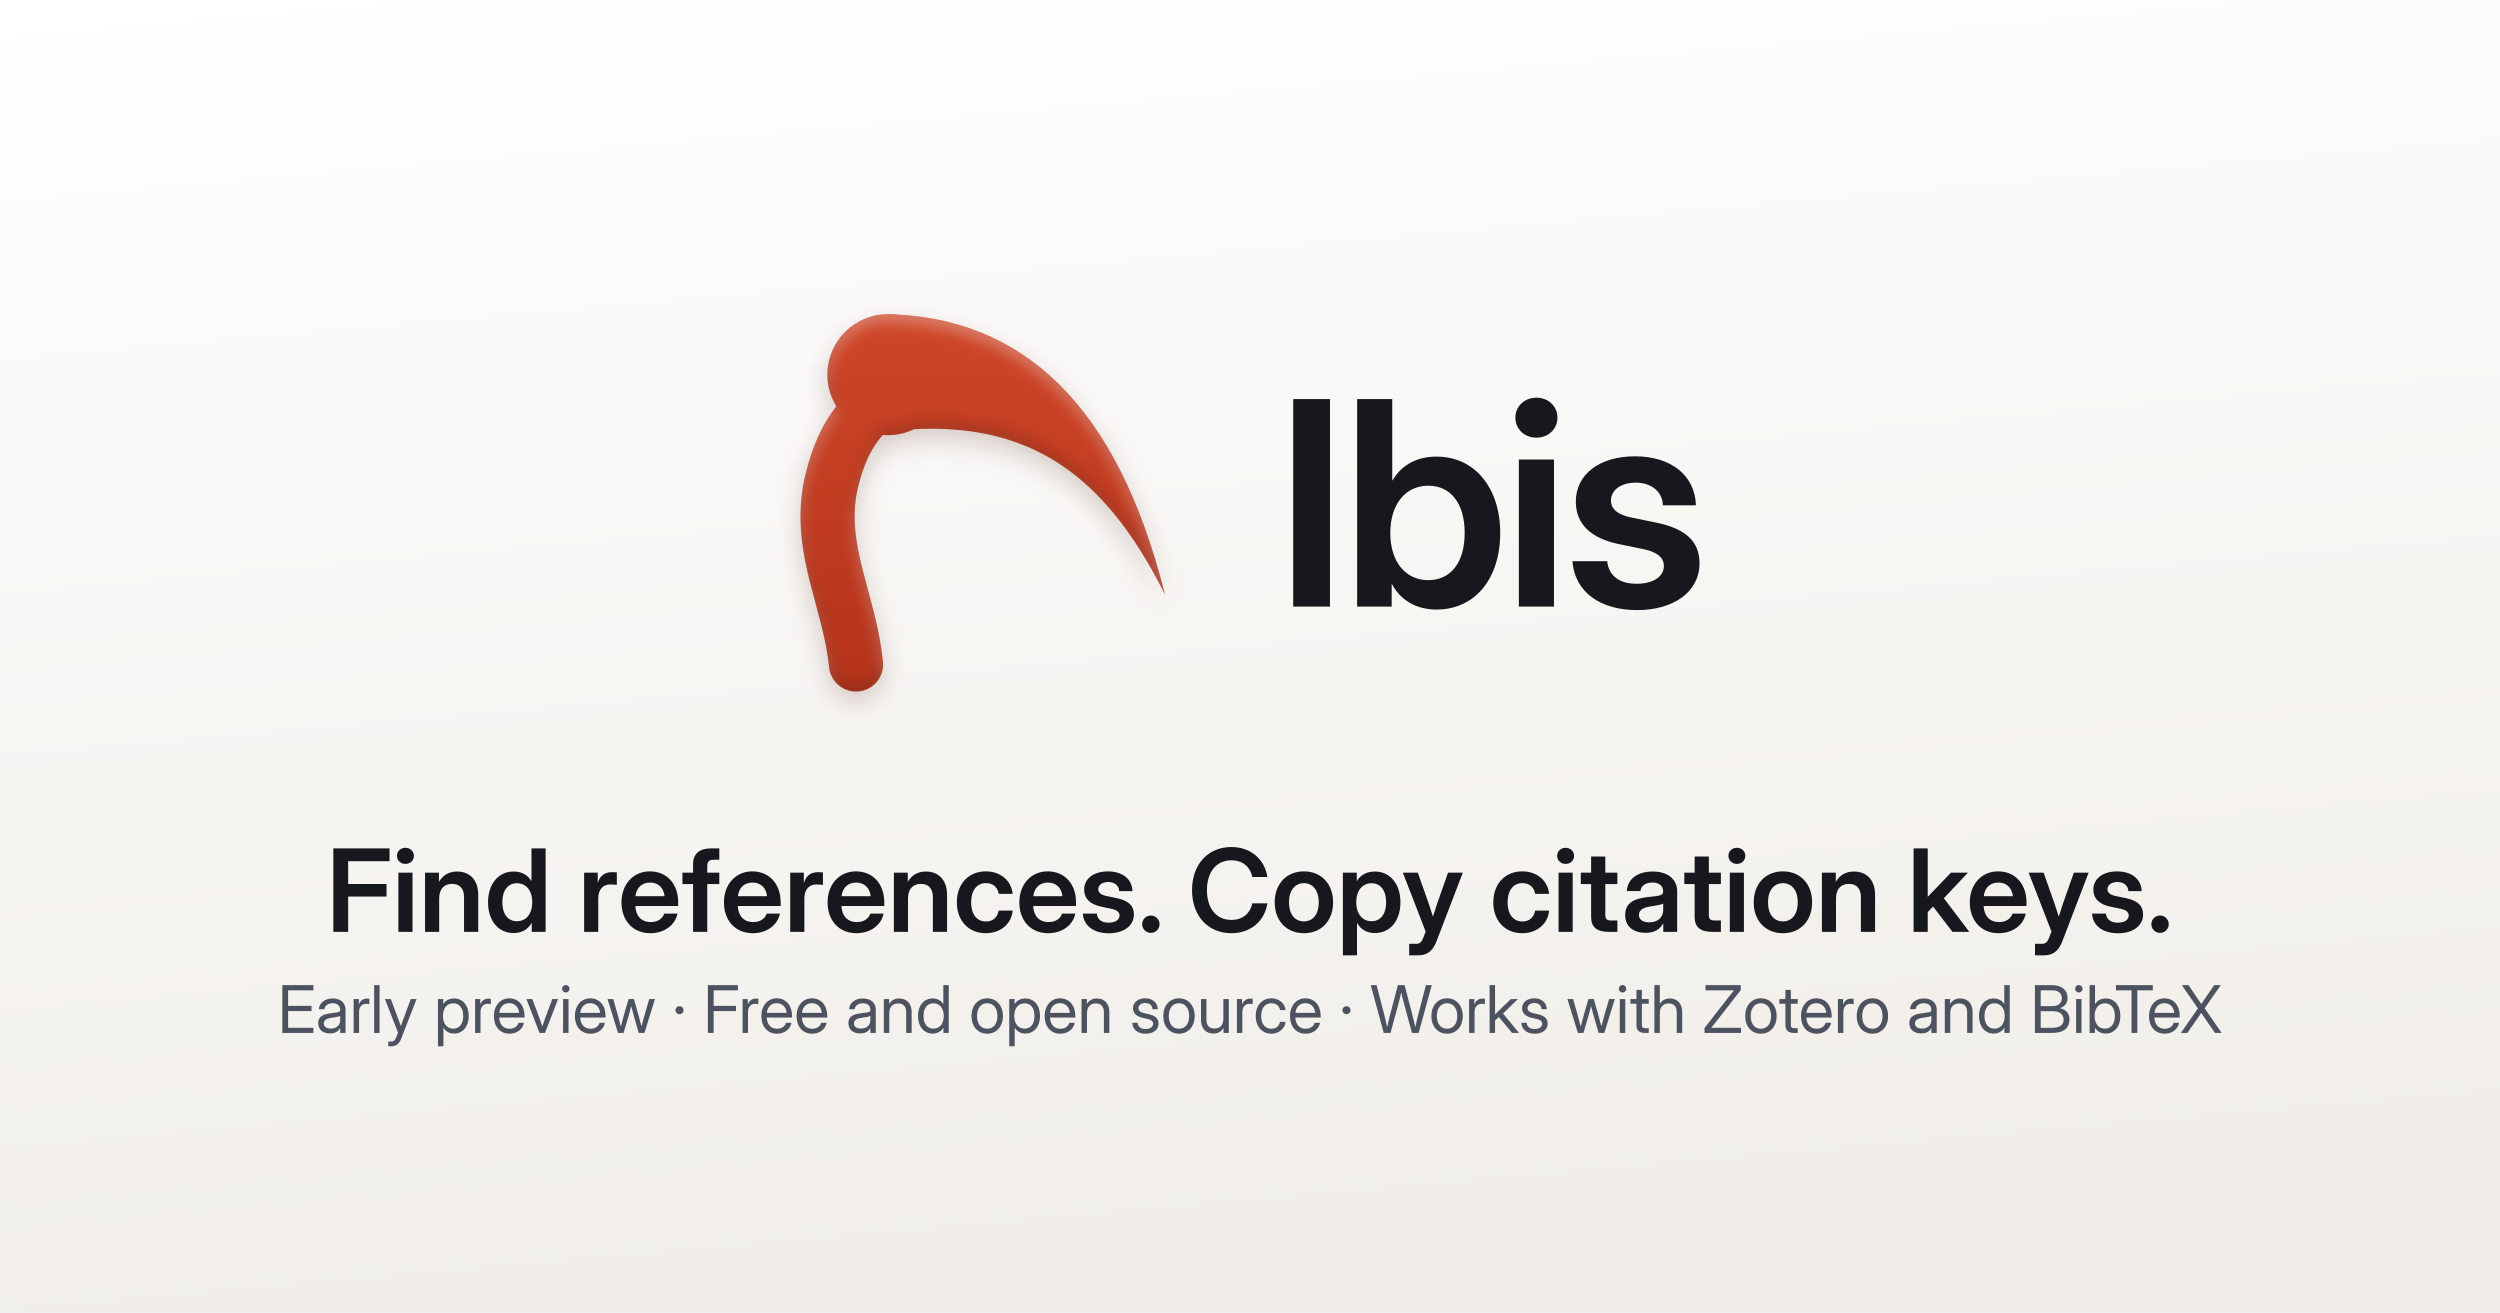
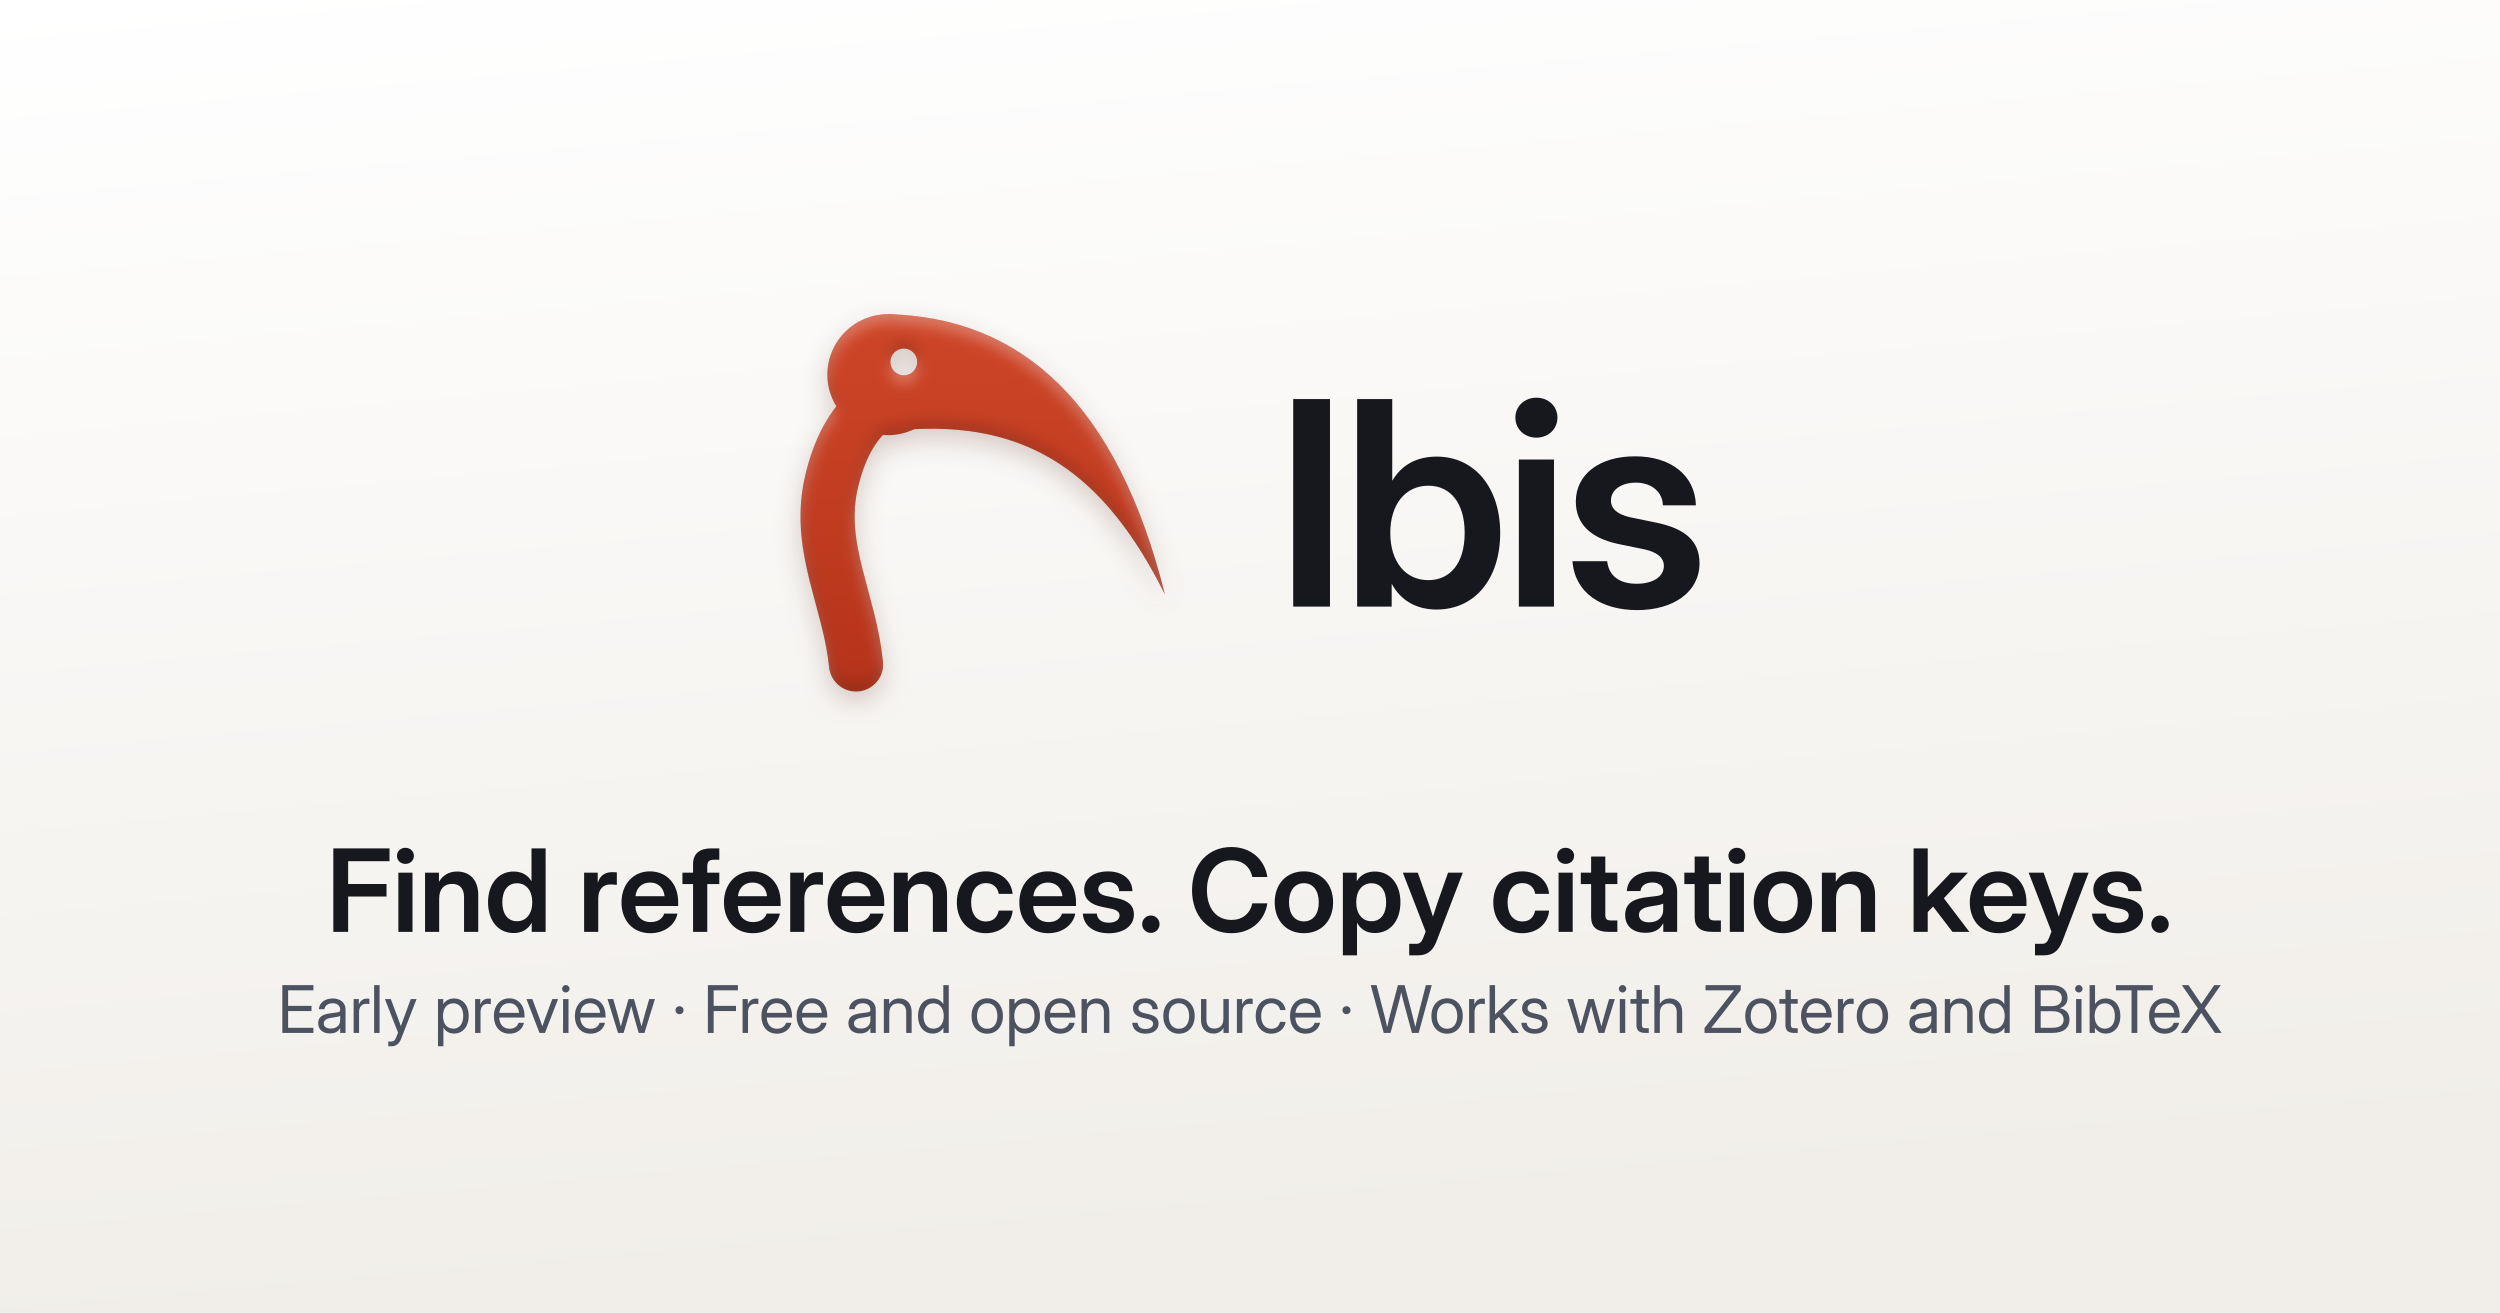
<svg xmlns="http://www.w3.org/2000/svg" width="1200" height="630" viewBox="0 0 1200 630">
  <defs>
    <linearGradient id="ogbg" x1="0" y1="0" x2="0.17" y2="1">
      <stop offset="0" stop-color="#FFFFFF" />
      <stop offset="1" stop-color="#F1EEE9" />
    </linearGradient>
    <linearGradient id="ogg" gradientUnits="userSpaceOnUse" x1="0" y1="24.0" x2="0" y2="84.25">
      <stop offset="0" stop-color="#CF4628" />
      <stop offset="1" stop-color="#B5331A" />
    </linearGradient>
    <filter id="ogf" filterUnits="userSpaceOnUse" x="19.275" y="17" width="73.225" height="76.85" color-interpolation-filters="sRGB">
      <feGaussianBlur in="SourceAlpha" stdDeviation="1.1" result="b" />
      <feOffset in="b" dy="1.3" result="bd" />
      <feComposite in="SourceAlpha" in2="bd" operator="out" result="top" />
      <feFlood flood-color="#fff" flood-opacity="0.3" />
      <feComposite in2="top" operator="in" result="hl" />
      <feOffset in="b" dy="-1.3" result="bu" />
      <feComposite in="SourceAlpha" in2="bu" operator="out" result="bot" />
      <feFlood flood-color="#000" flood-opacity="0.16" />
      <feComposite in2="bot" operator="in" result="sh" />
      <feGaussianBlur in="SourceAlpha" stdDeviation="2.0" result="db" />
      <feOffset in="db" dy="1.6" result="do" />
      <feFlood flood-color="#4A0F04" flood-opacity="0.2" />
      <feComposite in2="do" operator="in" result="drop" />
      <feMerge>
        <feMergeNode in="drop" />
        <feMergeNode in="SourceGraphic" />
        <feMergeNode in="hl" />
        <feMergeNode in="sh" />
      </feMerge>
    </filter>
+     <mask id="oge" maskUnits="userSpaceOnUse" x="26.275" y="24" width="59.225" height="61.25">
+       <rect x="26.275" y="24" width="59.225" height="61.25" fill="#fff" />
+       <circle cx="43.5" cy="32.5" r="2.1" fill="#000" />
+     </mask>
  </defs>
  <rect width="1200" height="630" rx="0" fill="url(#ogbg)" />
  <g transform="translate(359.77 126.35) scale(1.81125)">
    <g transform="translate(-32.534 -28.694) scale(1.68776)">
      <g filter="url(#ogf)">
-         <path d="M36 80C35 70 30 62 32 52 33.5 45 36.5 40.5 41 38" fill="none" stroke="url(#ogg)" stroke-width="8.5" stroke-linecap="round" />
-         <path d="M41 25C62 25.5 77 39 84.5 69 75 50 63 41.5 43 43.2z" fill="url(#ogg)" />
-         <circle cx="41" cy="34.5" r="9.5" fill="url(#ogg)" />
+         <g mask="url(#oge)">
+           <path d="M36 80C35 70 30 62 32 52 33.5 45 36.5 40.5 41 38" fill="none" stroke="url(#ogg)" stroke-width="8.5" stroke-linecap="round" />
+           <path d="M41 25C62 25.5 77 39 84.5 69 75 50 63 41.5 43 43.2z" fill="url(#ogg)" />
+           <circle cx="41" cy="34.5" r="9.5" fill="url(#ogg)" />
+         </g>
      </g>
    </g>
    <g transform="translate(139.505 91.000) scale(0.55)">
      <g>
        <path d="M26.04 -100H8.32V0H26.04ZM77.39 1.41C95.91 1.41 108.06 -13.42 108.06 -35.5C108.06 -57.32 95.71 -72.28 77.45 -72.28C68.26 -72.28 60.74 -68.59 56.18 -60.81H56.04V-100H39.13V0H55.77V-10.81H55.91C60.34 -2.62 68.12 1.41 77.39 1.41ZM73.43 -12.75C62.35 -12.75 55.1 -21.68 55.1 -35.5C55.1 -49.26 62.35 -58.26 73.43 -58.26C83.9 -58.26 90.94 -50.13 90.94 -35.5C90.94 -20.81 83.9 -12.75 73.43 -12.75ZM117.05 0H133.97V-70.87H117.05ZM125.51 -81.41C131.28 -81.41 135.64 -85.57 135.64 -91.07C135.64 -96.51 131.28 -100.67 125.51 -100.67C119.74 -100.67 115.37 -96.51 115.37 -91.07C115.37 -85.57 119.74 -81.41 125.51 -81.41ZM174.03 1.68C191.55 1.68 204.1 -7.05 204.1 -20.87C204.1 -31.28 197.59 -37.45 183.57 -40.4L170.81 -43.02C164.91 -44.3 161.42 -46.91 161.42 -51.14C161.42 -55.97 165.98 -59.73 173.43 -59.73C181.15 -59.73 186.32 -55.1 186.45 -48.79H202.36C201.95 -63.36 190.21 -72.42 173.03 -72.42C155.71 -72.42 144.5 -63.62 144.5 -50.6C144.5 -39.87 151.62 -32.95 165.18 -30.13L177.26 -27.65C183.23 -26.38 186.92 -23.89 186.92 -19.6C186.92 -14.56 181.95 -11.01 173.77 -11.01C165.31 -11.01 160.34 -14.97 159.61 -21.88H142.89C143.97 -6.64 156.79 1.68 174.03 1.68Z" fill="#16181D" />
      </g>
    </g>
  </g>
  <text font-family="Inter Display, Inter, sans-serif" text-anchor="middle" x="600" y="447.3" font-size="55.1" font-weight="600" fill="#16181D">Find references. Copy citation keys.</text>
  <text font-family="Inter Display, Inter, sans-serif" text-anchor="middle" x="600" y="495.8" font-size="31.5" fill="#4C5260">Early preview · Free and open source · Works with Zotero and BibTeX</text>
</svg>
